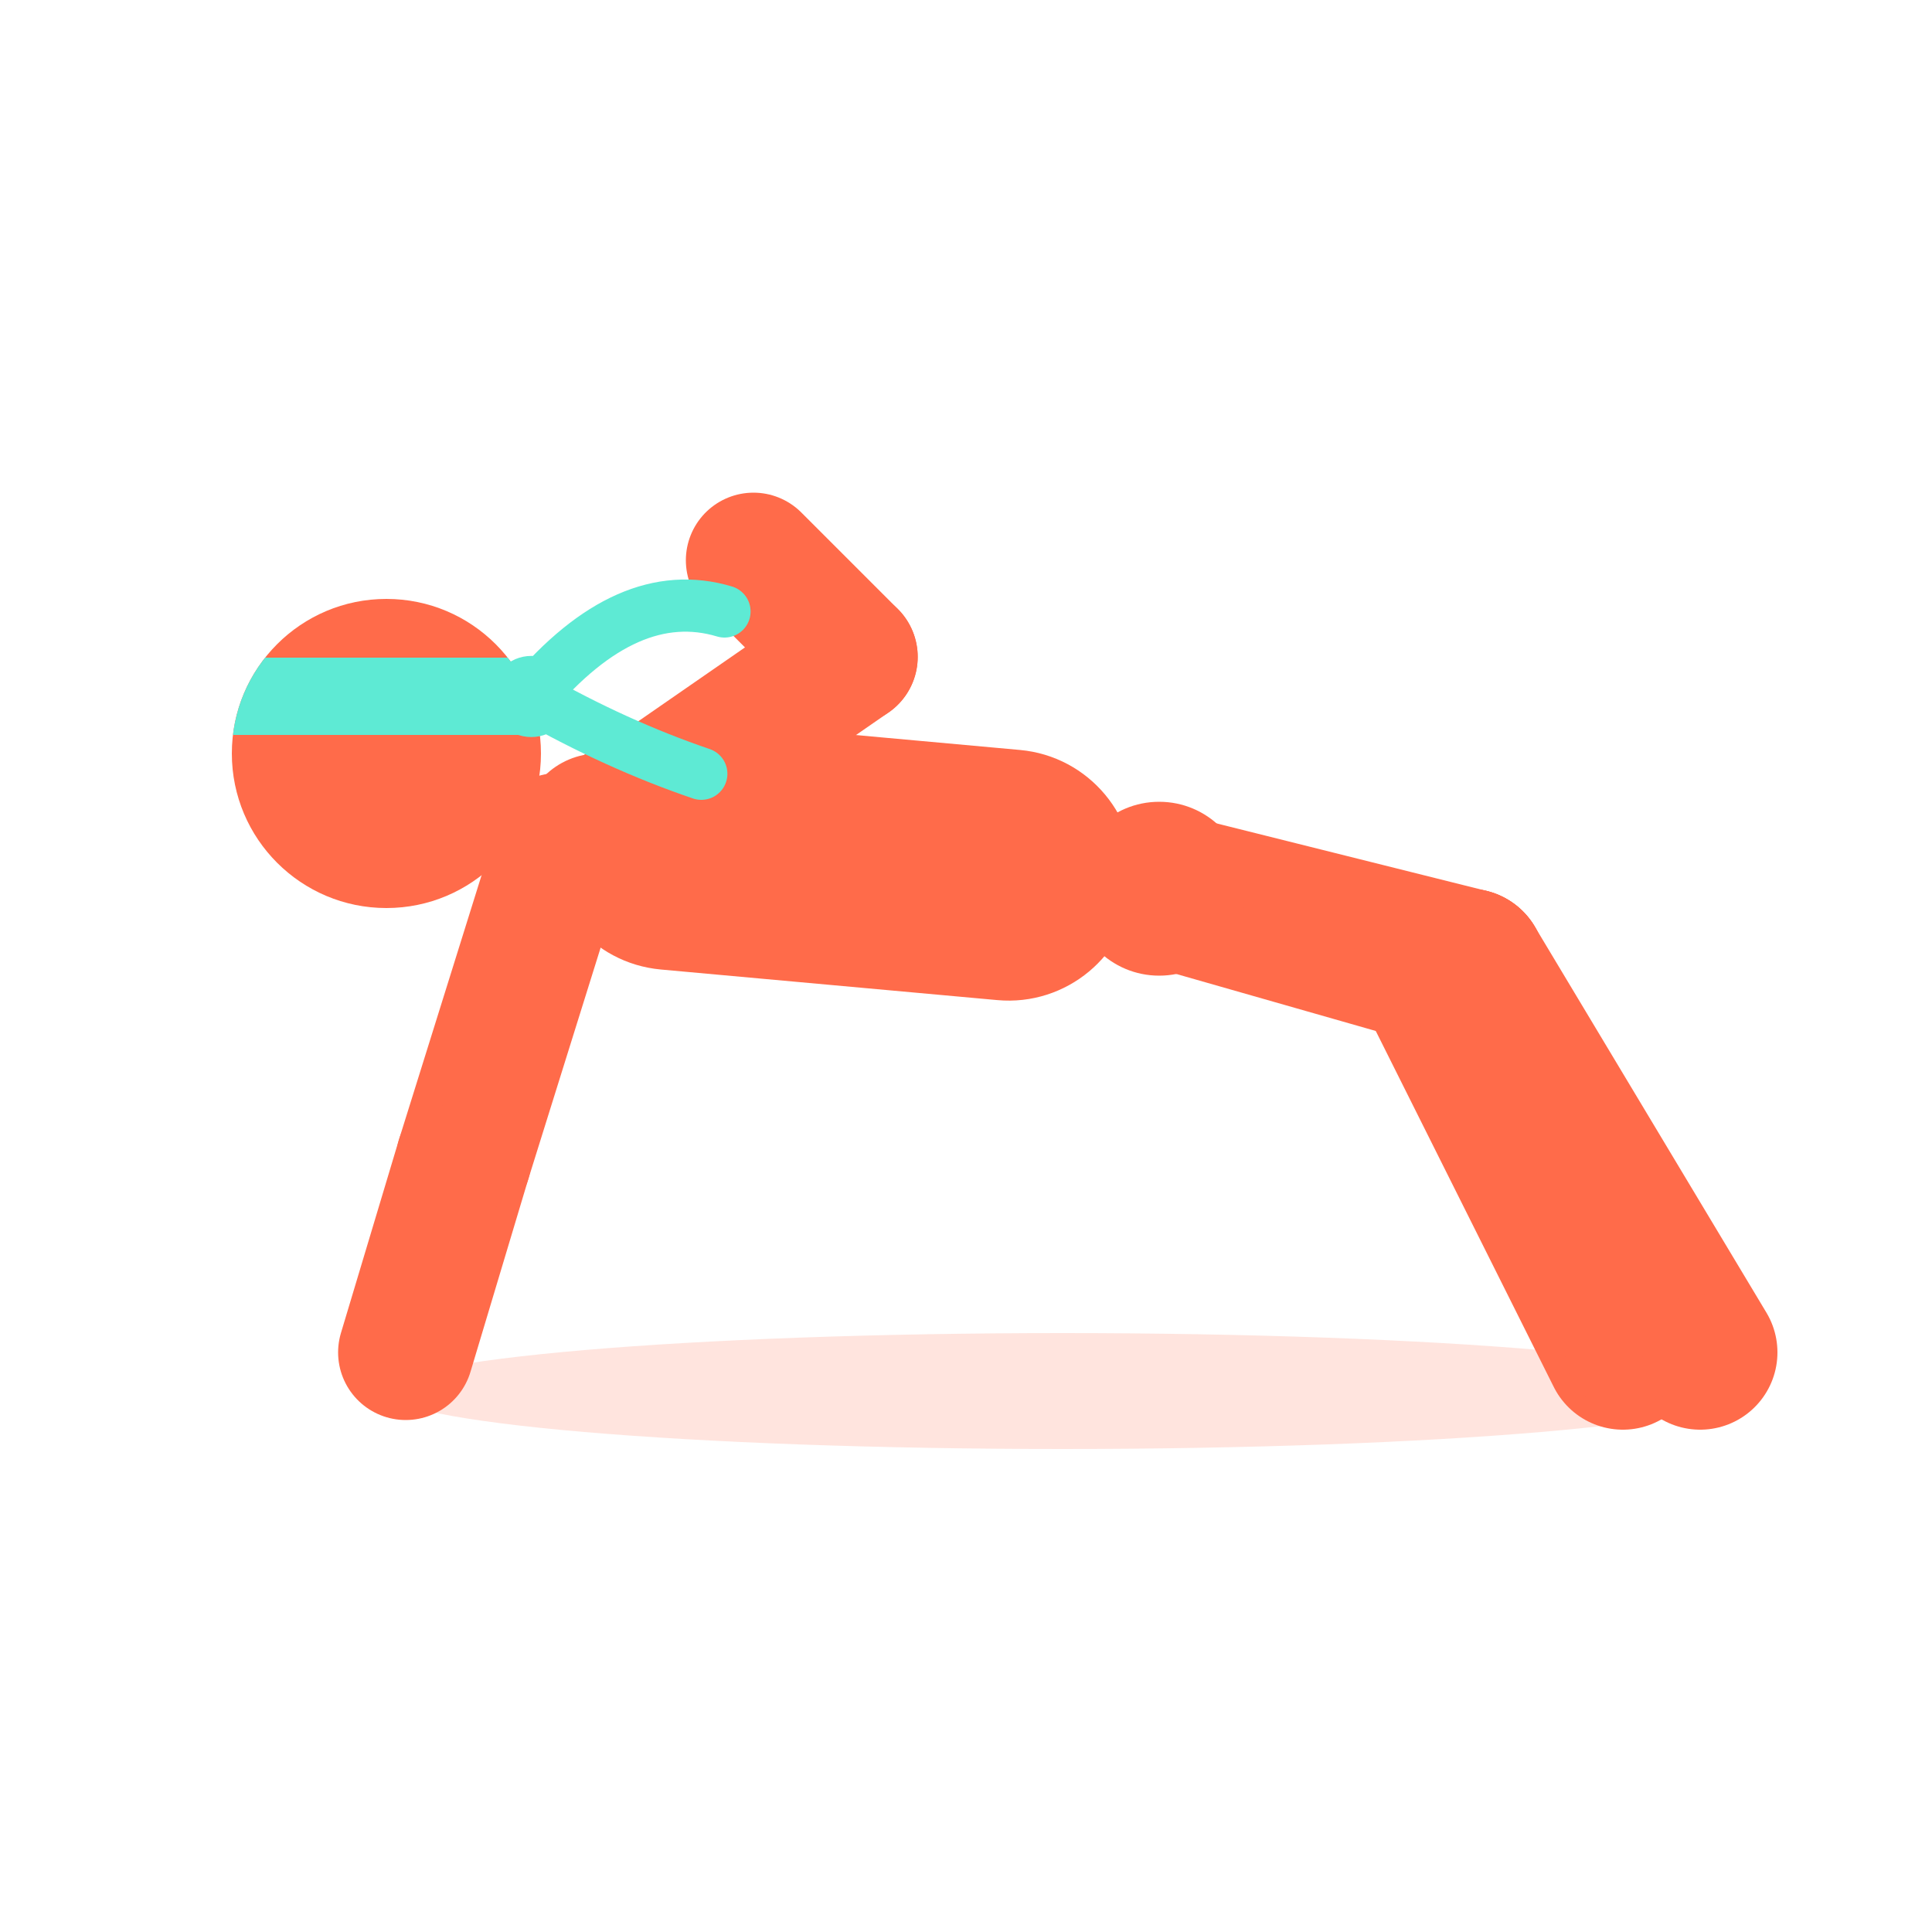
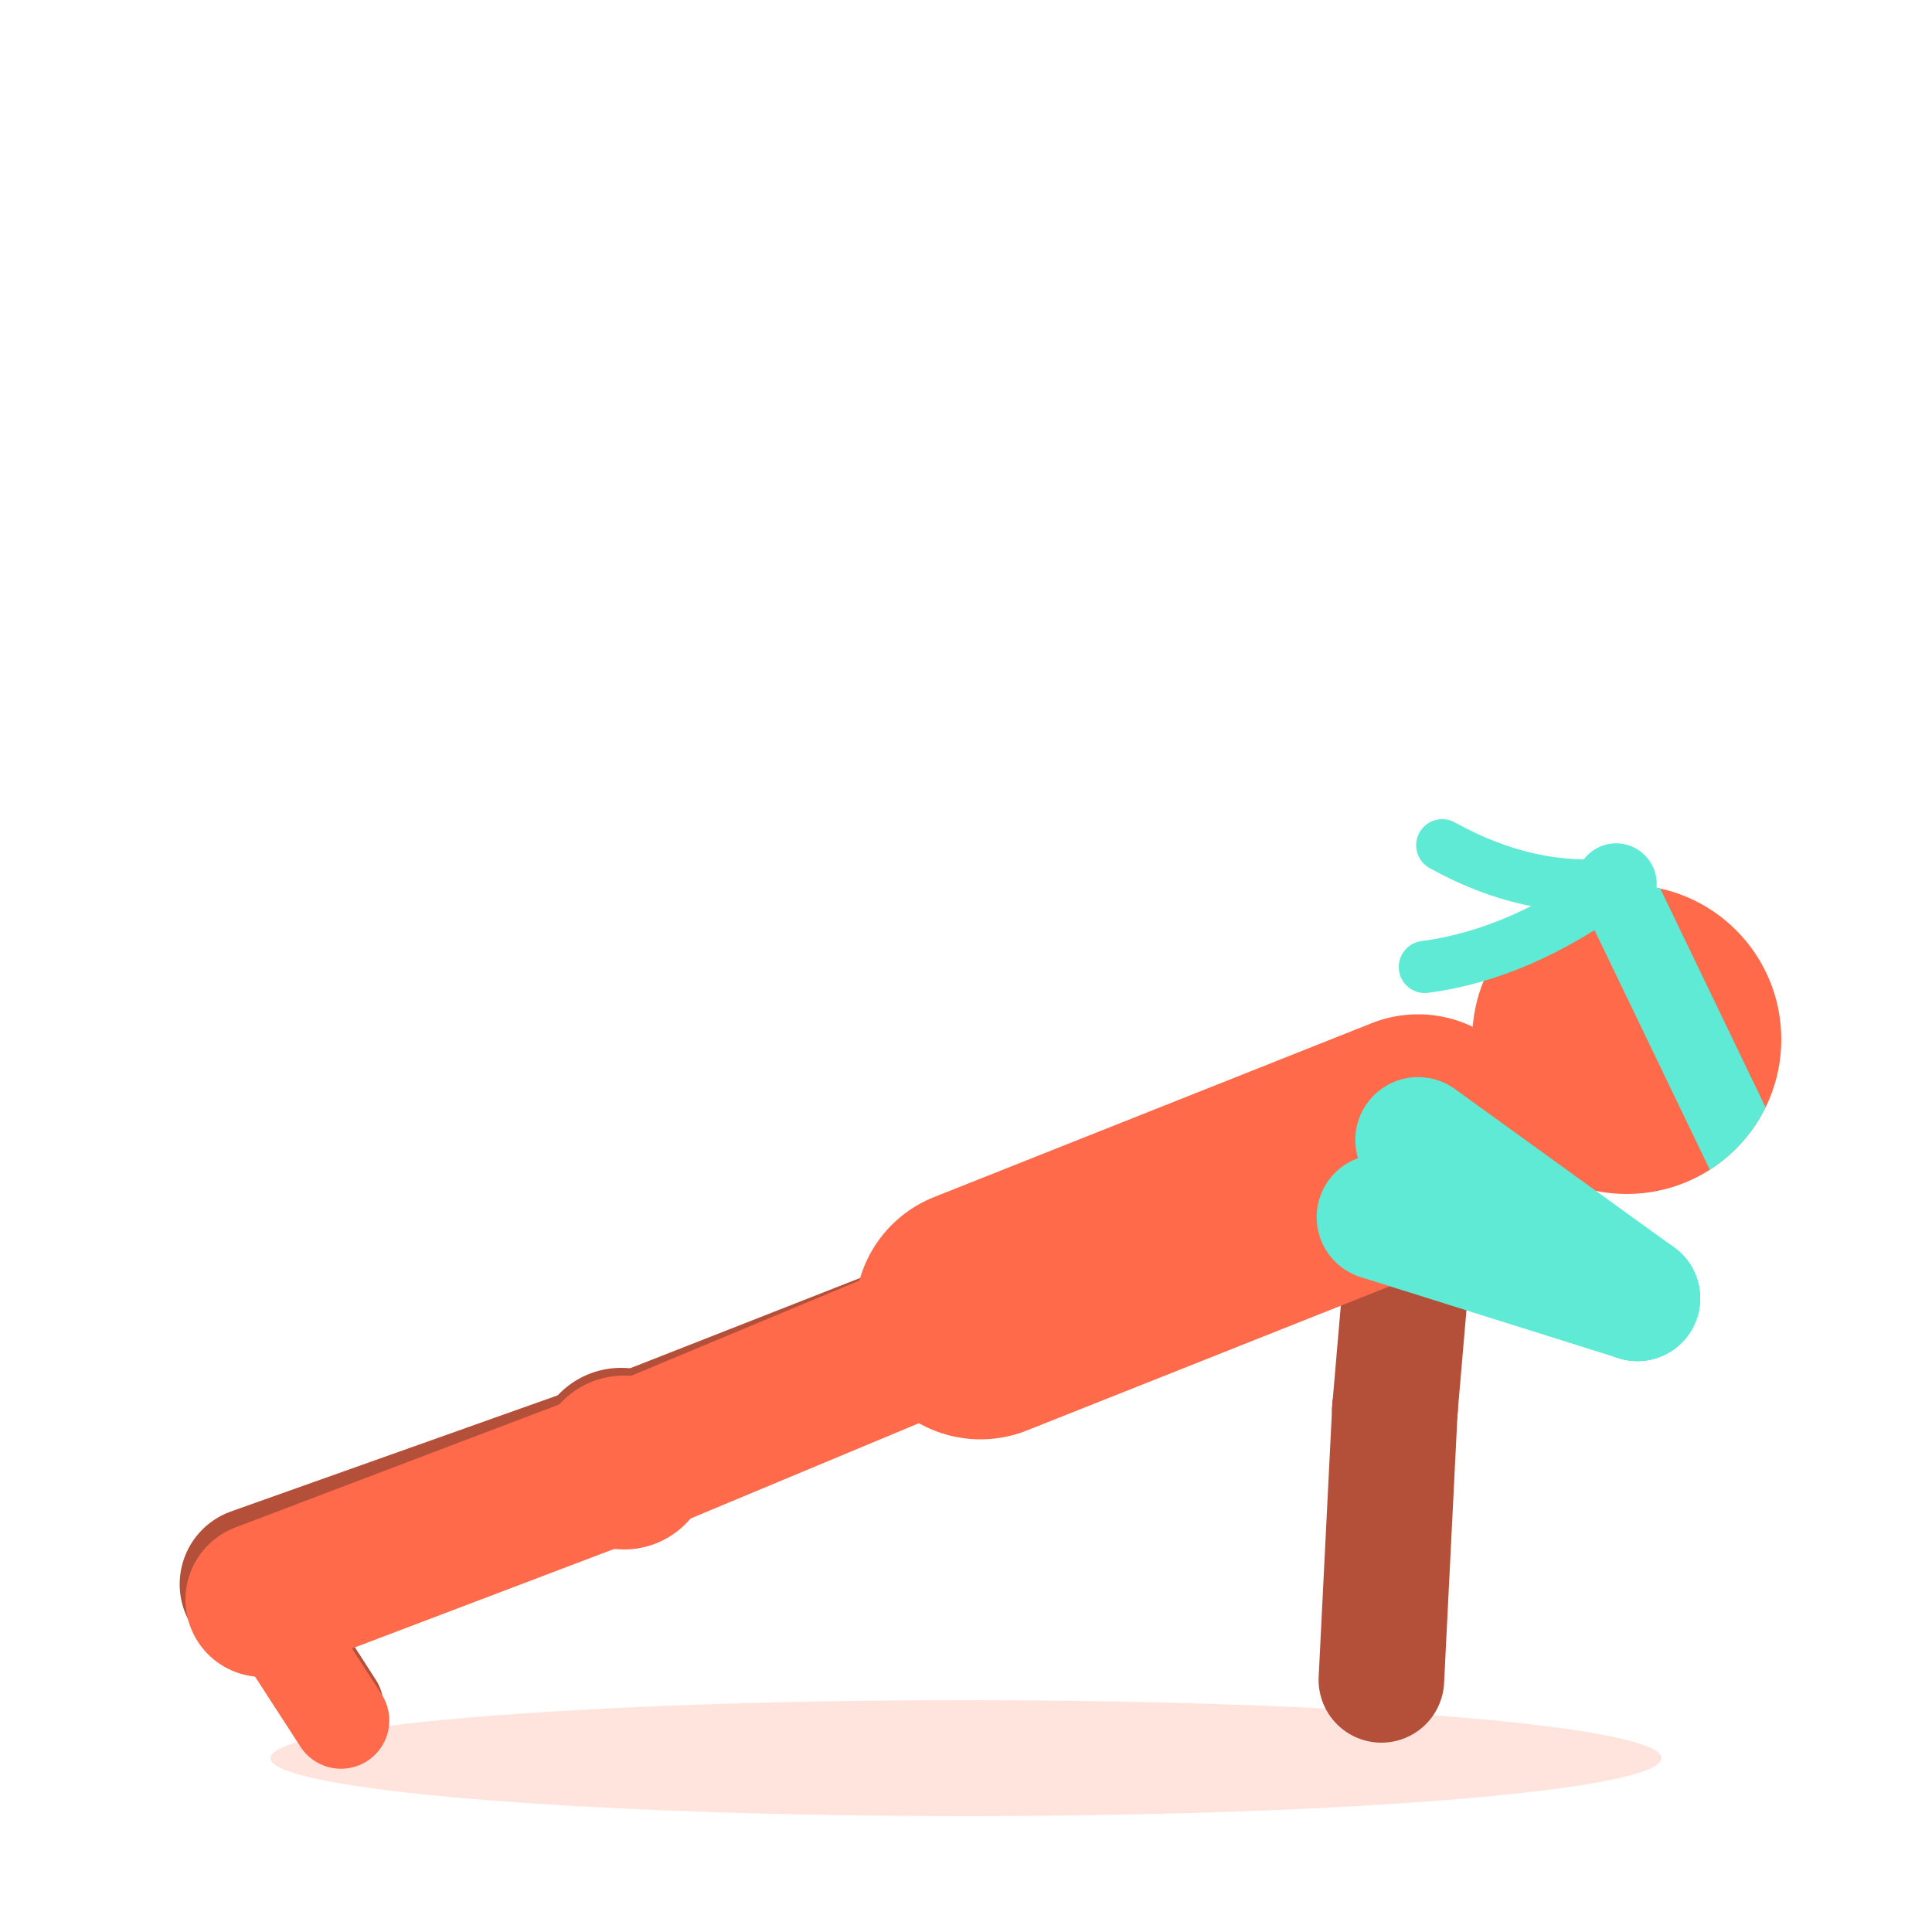
<svg xmlns="http://www.w3.org/2000/svg" viewBox="0 0 200 200" width="200" height="200">
-   <ellipse cx="110" cy="144" rx="70" ry="6" fill="#FF6B4A" opacity="0.18" />
-   <line x1="120" y1="92" x2="148" y2="100" stroke="#FF6B4A" stroke-width="16" stroke-linecap="round" />
-   <line x1="120" y1="92" x2="152" y2="100" stroke="#FF6B4A" stroke-width="16" stroke-linecap="round" />
-   <line x1="148" y1="100" x2="168" y2="140" stroke="#FF6B4A" stroke-width="16" stroke-linecap="round" />
-   <line x1="152" y1="100" x2="176" y2="140" stroke="#FF6B4A" stroke-width="16" stroke-linecap="round" />
-   <circle cx="148" cy="100" r="8" fill="#FF6B4A" />
-   <circle cx="152" cy="100" r="8" fill="#FF6B4A" />
-   <circle cx="168" cy="140" r="6" fill="#FF6B4A" />
-   <circle cx="176" cy="140" r="6" fill="#FF6B4A" />
-   <g transform="rotate(-84.80557 87 89)">
-     <rect x="74" y="58.515" width="26" height="60.97" rx="13" fill="#FF6B4A" />
+   <ellipse cx="100" cy="182" rx="72" ry="6" fill="#FF6B4A" opacity="0.18" />
+   <g>
+     <line x1="101.5" y1="136.0" x2="64.3" y2="150.6" stroke="#B44F39" stroke-width="16" stroke-linecap="round" />
+     <line x1="64.3" y1="150.6" x2="26.6" y2="164.0" stroke="#B44F39" stroke-width="16" stroke-linecap="round" />
+     <line x1="26.6" y1="164.0" x2="34.7" y2="176.6" stroke="#B44F39" stroke-width="10" stroke-linecap="round" />
+     <circle cx="64.3" cy="150.6" r="9" fill="#B44F39" />
+     <line x1="146.8" y1="118.0" x2="144.4" y2="145.9" stroke="#B44F39" stroke-width="13" stroke-linecap="round" />
+     <line x1="144.4" y1="145.9" x2="143.0" y2="173.9" stroke="#B44F39" stroke-width="13" stroke-linecap="round" />
+     <circle cx="144.4" cy="145.9" r="6.5" fill="#B44F39" />
+     <circle cx="143.0" cy="173.9" r="6" fill="#B44F39" />
+     <line x1="101.5" y1="136.0" x2="146.8" y2="118.0" stroke="#FF6B4A" stroke-width="26" stroke-linecap="round" />
+     <circle cx="168.4" cy="107.6" r="16" fill="#FF6B4A" />
+     <line x1="101.5" y1="136.0" x2="64.6" y2="151.4" stroke="#FF6B4A" stroke-width="16" stroke-linecap="round" />
+     <line x1="64.6" y1="151.4" x2="27.2" y2="165.6" stroke="#FF6B4A" stroke-width="16" stroke-linecap="round" />
+     <line x1="27.2" y1="165.6" x2="35.3" y2="178.1" stroke="#FF6B4A" stroke-width="10" stroke-linecap="round" />
+     <circle cx="64.6" cy="151.4" r="9" fill="#FF6B4A" />
+     <line x1="146.8" y1="118.0" x2="169.5" y2="134.4" stroke="#5EEAD4" stroke-width="13" stroke-linecap="round" />
+     <line x1="169.5" y1="134.4" x2="142.8" y2="126.0" stroke="#5EEAD4" stroke-width="13" stroke-linecap="round" />
+     <circle cx="169.5" cy="134.4" r="6.5" fill="#5EEAD4" />
+     <circle cx="142.8" cy="126.0" r="6" fill="#5EEAD4" />
+     <circle cx="101.5" cy="136.0" r="9" fill="#FF6B4A" />
+     <clipPath id="hb">
+       <circle cx="168.4" cy="107.6" r="16" />
+     </clipPath>
+     <g clip-path="url(#hb)">
+       <rect x="151.4" y="97.7" width="34" height="8.0" fill="#5EEAD4" transform="rotate(64.3 168.4 107.6)" />
+     </g>
+     <path d="M167.3,91.5 Q157.4,98.8 147.5,100.1" stroke="#5EEAD4" stroke-width="5.4" stroke-linecap="round" fill="none" />
+     <path d="M167.3,91.5 Q158.3,92.5 149.3,87.5" stroke="#5EEAD4" stroke-width="5.4" stroke-linecap="round" fill="none" />
+     <circle cx="167.3" cy="91.5" r="4.2" fill="#5EEAD4" />
  </g>
-   <line x1="58" y1="88" x2="48" y2="120" stroke="#FF6B4A" stroke-width="14" stroke-linecap="round" />
-   <line x1="62" y1="86" x2="88" y2="68" stroke="#FF6B4A" stroke-width="14" stroke-linecap="round" />
-   <line x1="48" y1="120" x2="42" y2="140" stroke="#FF6B4A" stroke-width="14" stroke-linecap="round" />
-   <line x1="88" y1="68" x2="78" y2="58" stroke="#FF6B4A" stroke-width="14" stroke-linecap="round" />
-   <circle cx="48" cy="120" r="6" fill="#FF6B4A" />
-   <circle cx="88" cy="68" r="6" fill="#FF6B4A" />
-   <circle cx="42" cy="140" r="5.5" fill="#FF6B4A" />
-   <circle cx="78" cy="58" r="5.5" fill="#FF6B4A" />
-   <circle cx="58" cy="88" r="8" fill="#FF6B4A" />
-   <circle cx="62" cy="86" r="8" fill="#FF6B4A" />
-   <circle cx="120" cy="92" r="9" fill="#FF6B4A" />
-   <circle cx="40" cy="78" r="16" fill="#FF6B4A" />
-   <clipPath id="hb">
-     <circle cx="40.0" cy="78.0" r="16.0" />
-   </clipPath>
-   <rect x="23.0" y="68.08" width="34.0" height="8.0" fill="#5EEAD4" clip-path="url(#hb)" />
-   <path d="M55.0,72.1 Q65.0,60.3 75.0,63.3" stroke="#5EEAD4" stroke-width="5.4" stroke-linecap="round" fill="none" />
-   <path d="M55.0,72.1 Q63.8,77.1 72.6,80.1" stroke="#5EEAD4" stroke-width="5.4" stroke-linecap="round" fill="none" />
-   <circle cx="55.0" cy="72.1" r="4.2" fill="#5EEAD4" />
</svg>
